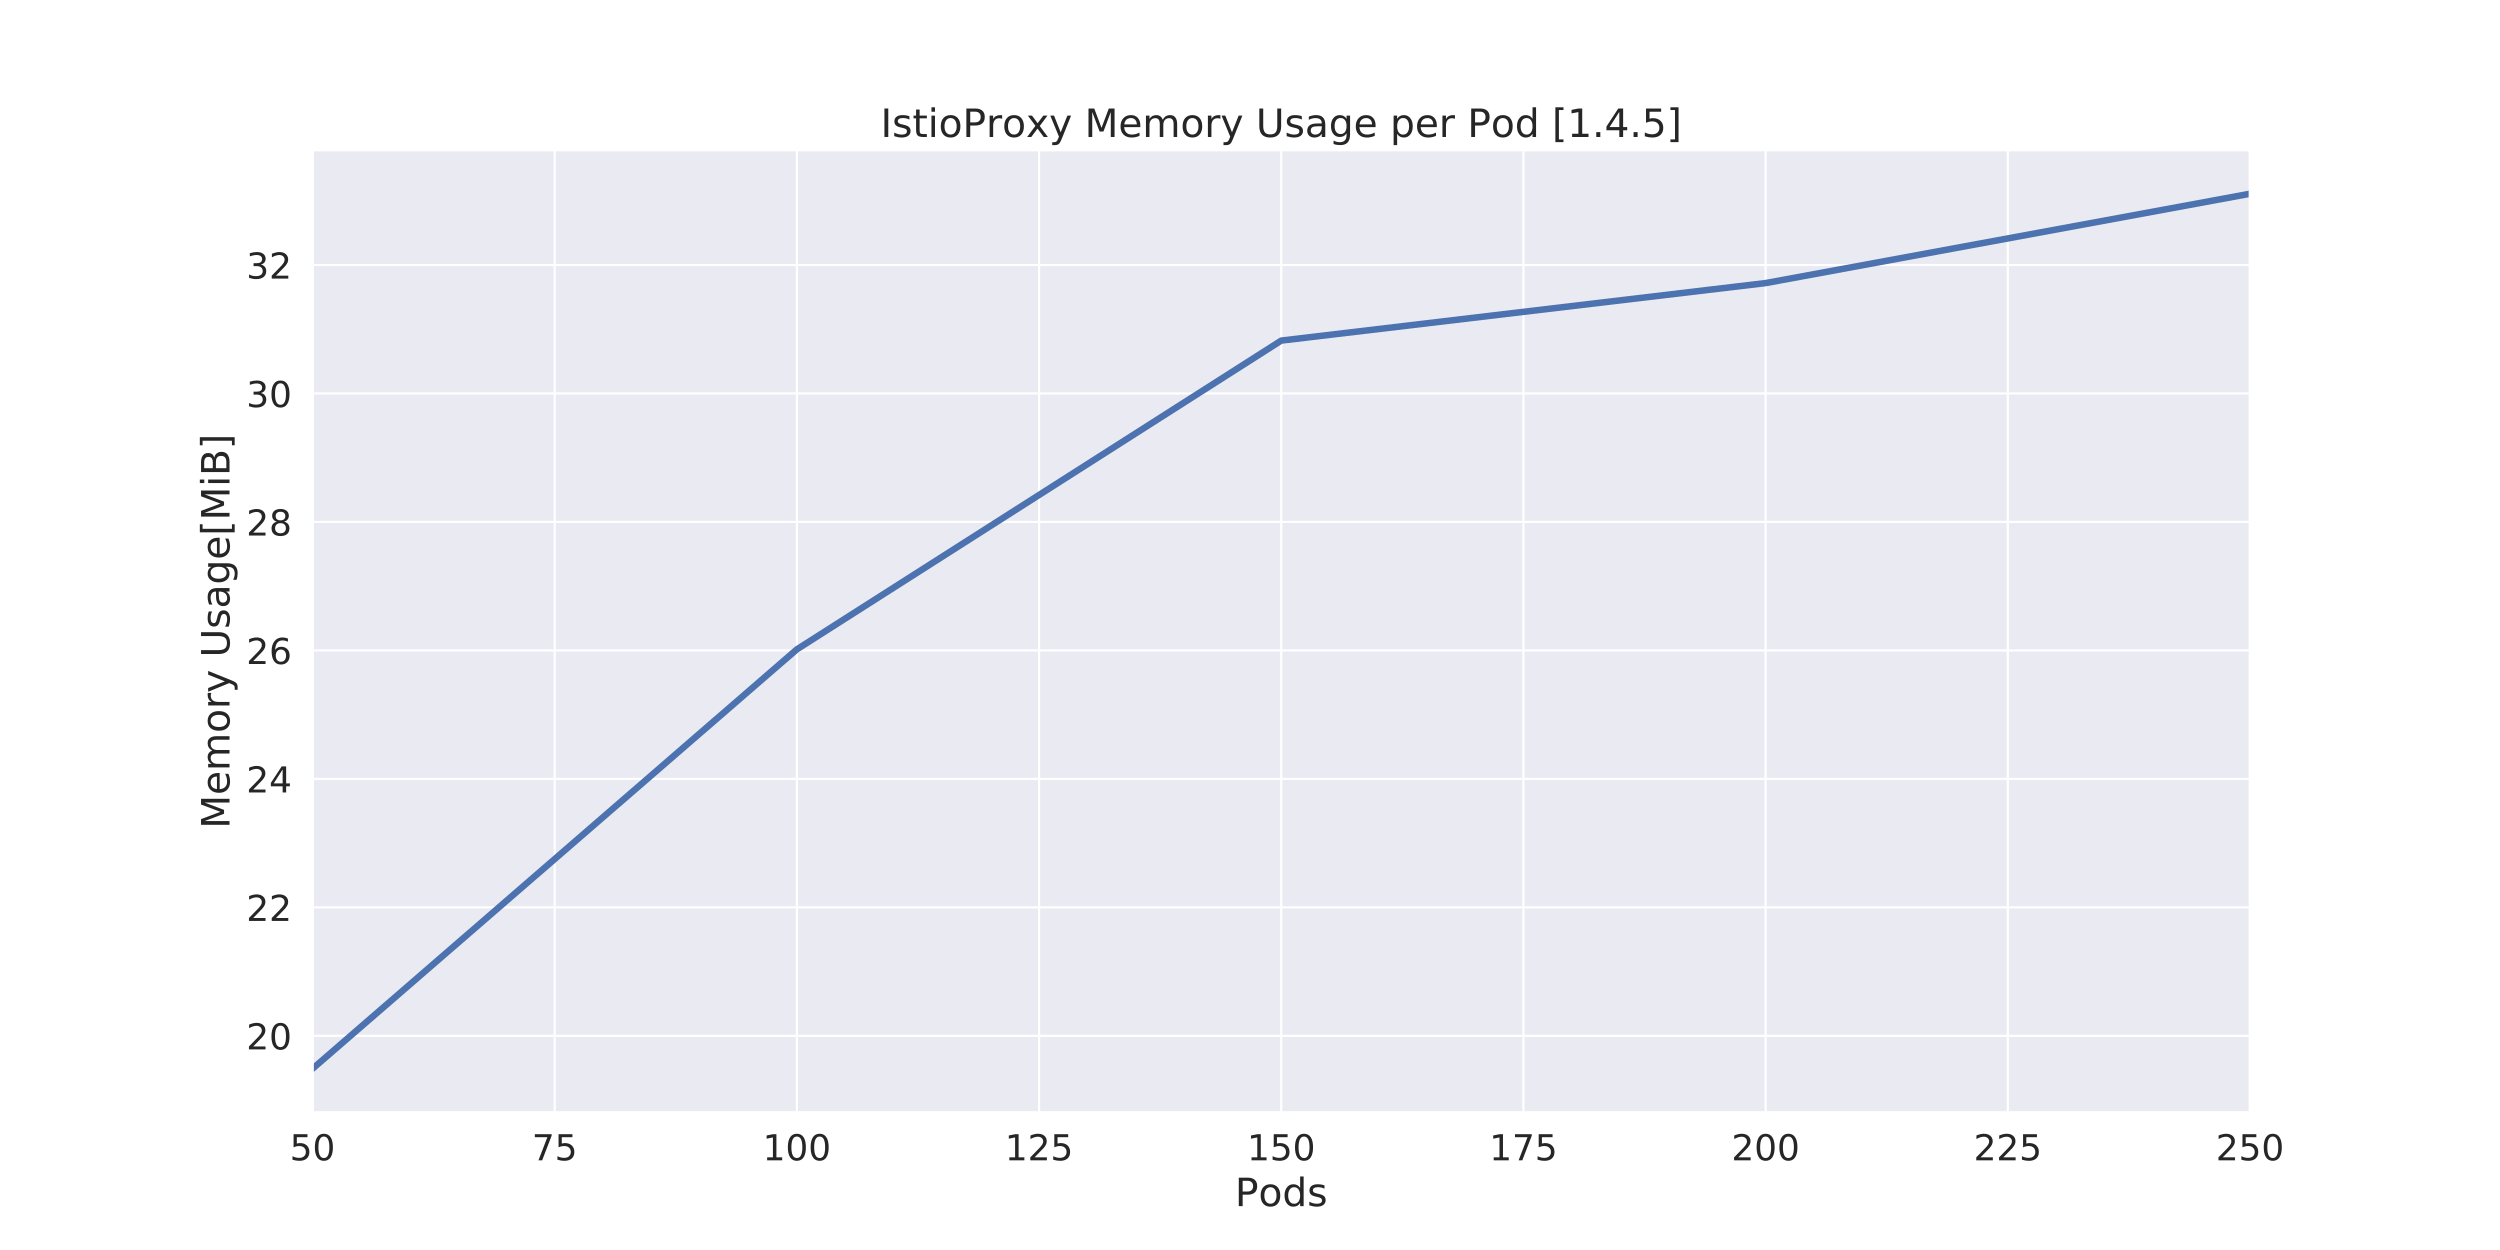
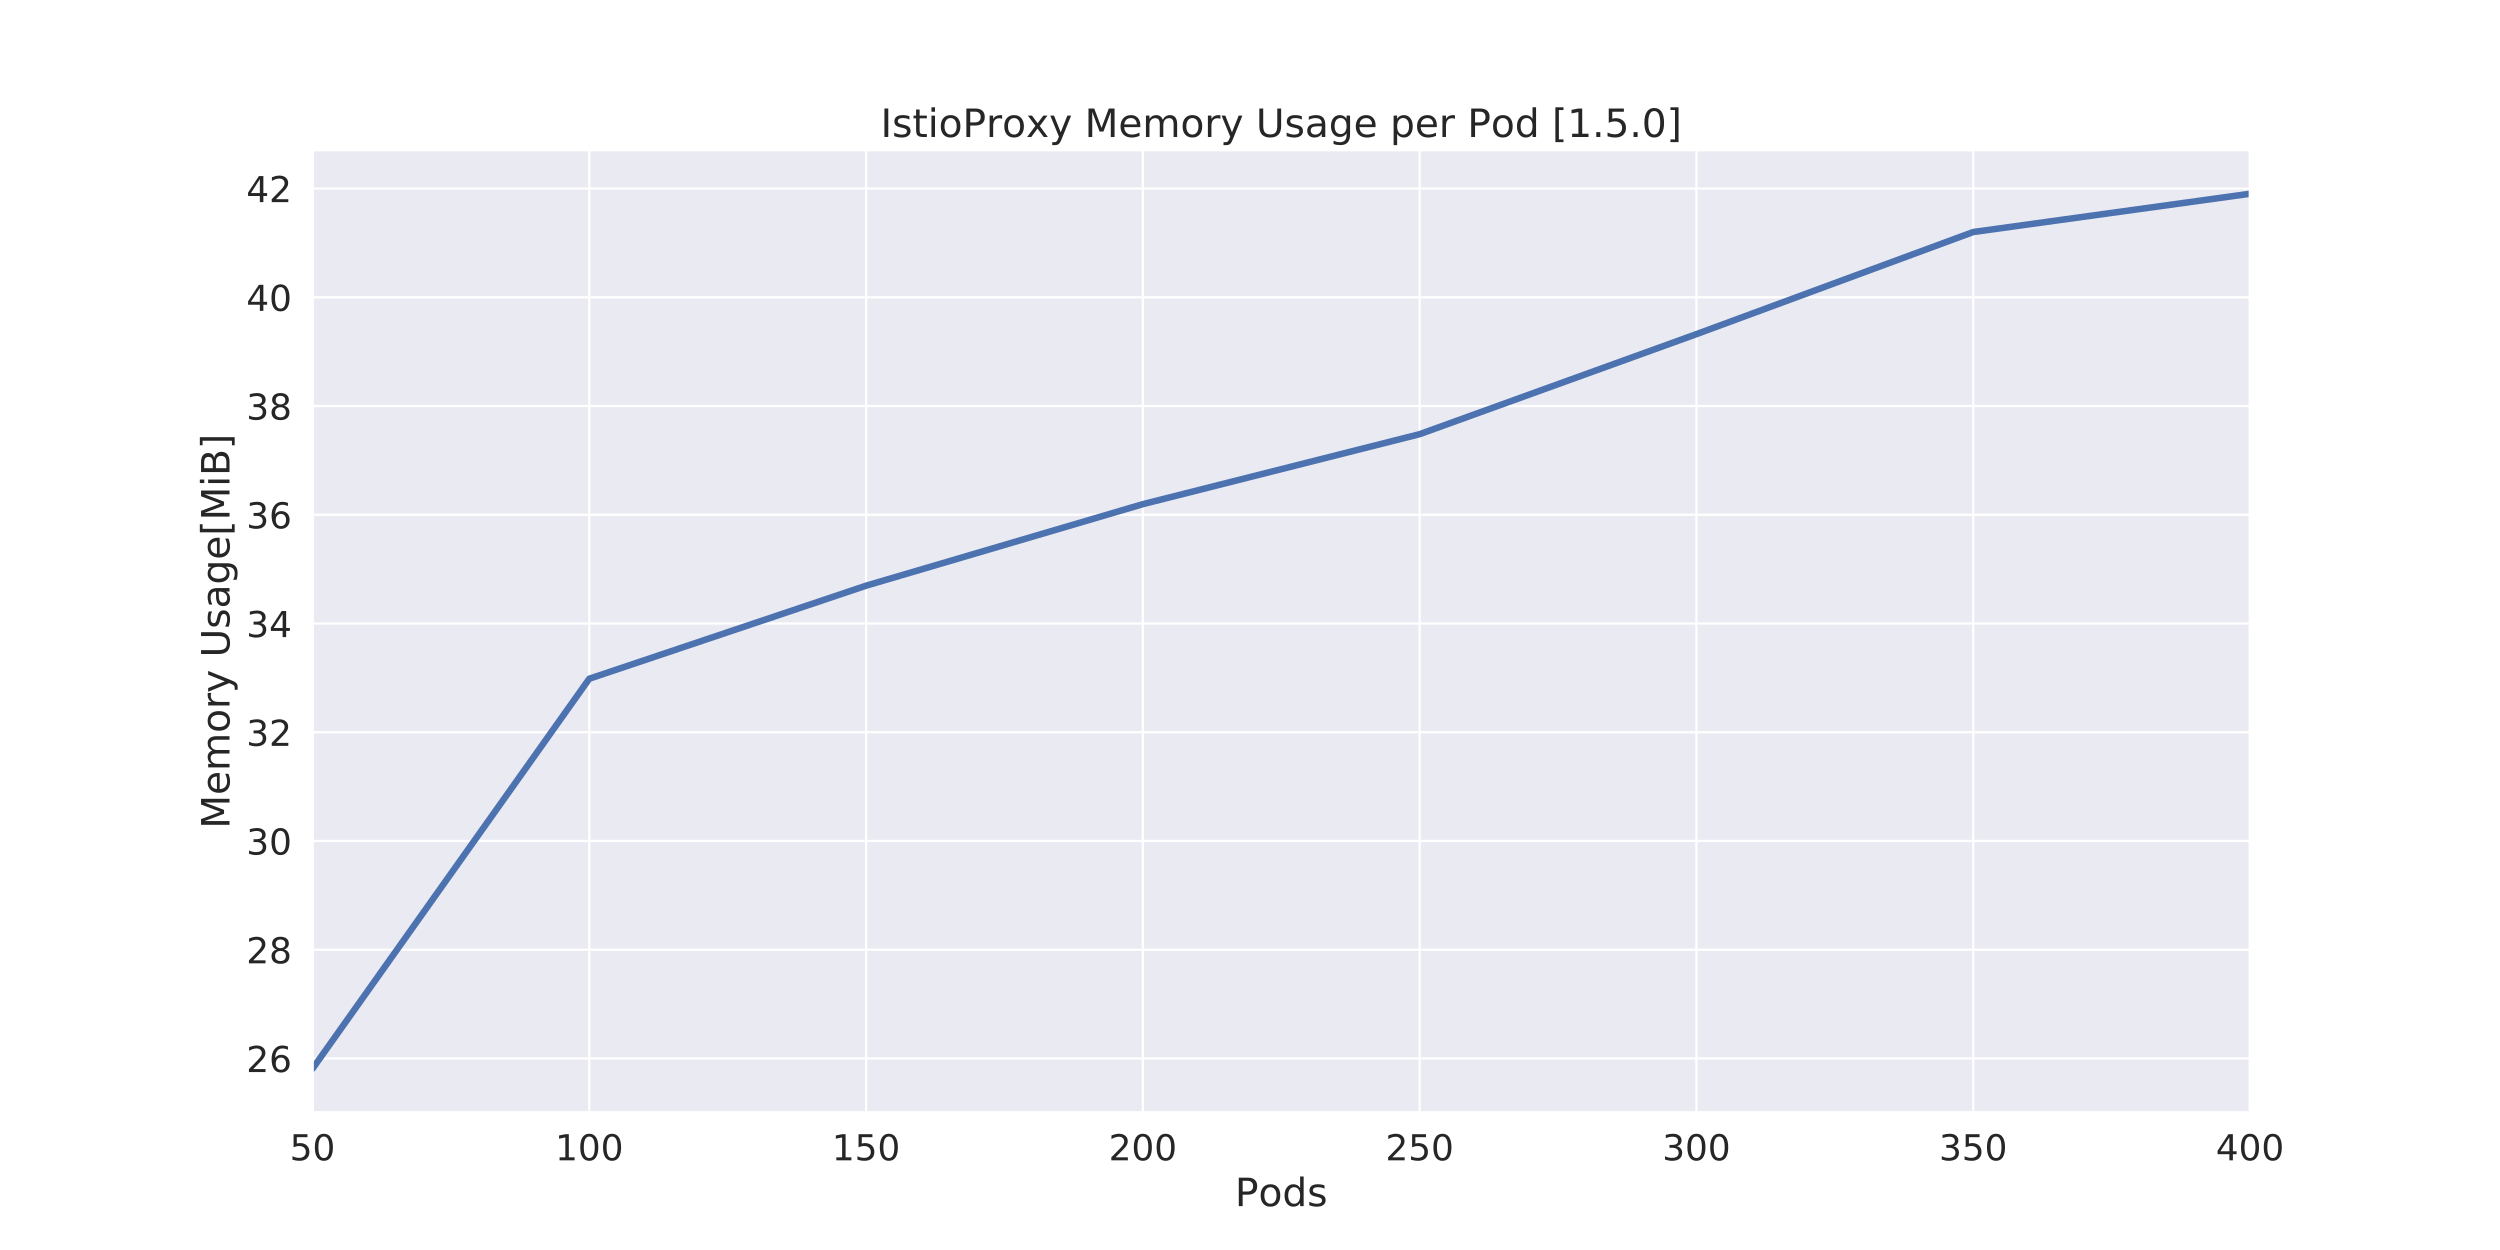
<svg xmlns="http://www.w3.org/2000/svg" xmlns:xlink="http://www.w3.org/1999/xlink" height="576pt" version="1.1" viewBox="0 0 1152 576" width="1152pt">
  <defs>
    <style type="text/css">
*{stroke-linecap:butt;stroke-linejoin:round;}
  </style>
  </defs>
  <g id="figure_1">
    <g id="patch_1">
      <path d="M 0 576  L 1152 576  L 1152 0  L 0 0  z " style="fill:#ffffff;" />
    </g>
    <g id="axes_1">
      <g id="patch_2">
        <path d="M 144 512.64  L 1036.8 512.64  L 1036.8 69.12  L 144 69.12  z " style="fill:#eaeaf2;" />
      </g>
      <g id="matplotlib.axis_1">
        <g id="xtick_1">
          <g id="line2d_1">
-             <path clip-path="url(#p10f25d477a)" d="M 144 512.64  L 144 69.12  " style="fill:none;stroke:#ffffff;stroke-linecap:round;" />
+             <path clip-path="url(#p5285a1e091)" d="M 144 512.64  L 144 69.12  " style="fill:none;stroke:#ffffff;stroke-linecap:round;" />
          </g>
          <g id="text_1">
            <defs>
              <path d="M 10.797 72.906  L 49.516 72.906  L 49.516 64.594  L 19.828 64.594  L 19.828 46.734  Q 21.969 47.469 24.109 47.828  Q 26.266 48.188 28.422 48.188  Q 40.625 48.188 47.75 41.5  Q 54.891 34.812 54.891 23.391  Q 54.891 11.625 47.562 5.094  Q 40.234 -1.422 26.906 -1.422  Q 22.312 -1.422 17.547 -0.641  Q 12.797 0.141 7.719 1.703  L 7.719 11.625  Q 12.109 9.234 16.797 8.062  Q 21.484 6.891 26.703 6.891  Q 35.156 6.891 40.078 11.328  Q 45.016 15.766 45.016 23.391  Q 45.016 31 40.078 35.438  Q 35.156 39.891 26.703 39.891  Q 22.75 39.891 18.812 39.016  Q 14.891 38.141 10.797 36.281  z " id="DejaVuSans-53" />
              <path d="M 31.781 66.406  Q 24.172 66.406 20.328 58.906  Q 16.5 51.422 16.5 36.375  Q 16.5 21.391 20.328 13.891  Q 24.172 6.391 31.781 6.391  Q 39.453 6.391 43.281 13.891  Q 47.125 21.391 47.125 36.375  Q 47.125 51.422 43.281 58.906  Q 39.453 66.406 31.781 66.406  z M 31.781 74.219  Q 44.047 74.219 50.516 64.516  Q 56.984 54.828 56.984 36.375  Q 56.984 17.969 50.516 8.266  Q 44.047 -1.422 31.781 -1.422  Q 19.531 -1.422 13.062 8.266  Q 6.594 17.969 6.594 36.375  Q 6.594 54.828 13.062 64.516  Q 19.531 74.219 31.781 74.219  z " id="DejaVuSans-48" />
            </defs>
            <g style="fill:#262626;" transform="translate(133.5019 534.6774)scale(0.165 -0.165)">
              <use xlink:href="#DejaVuSans-53" />
              <use x="63.623" xlink:href="#DejaVuSans-48" />
            </g>
          </g>
        </g>
        <g id="xtick_2">
          <g id="line2d_2">
-             <path clip-path="url(#p10f25d477a)" d="M 255.6 512.64  L 255.6 69.12  " style="fill:none;stroke:#ffffff;stroke-linecap:round;" />
+             <path clip-path="url(#p5285a1e091)" d="M 271.543 512.64  L 271.543 69.12  " style="fill:none;stroke:#ffffff;stroke-linecap:round;" />
          </g>
          <g id="text_2">
            <defs>
-               <path d="M 8.203 72.906  L 55.078 72.906  L 55.078 68.703  L 28.609 0  L 18.312 0  L 43.219 64.594  L 8.203 64.594  z " id="DejaVuSans-55" />
-             </defs>
-             <g style="fill:#262626;" transform="translate(245.1019 534.6774)scale(0.165 -0.165)">
-               <use xlink:href="#DejaVuSans-55" />
-               <use x="63.623" xlink:href="#DejaVuSans-53" />
+               <path d="M 12.406 8.297  L 28.516 8.297  L 28.516 63.922  L 10.984 60.406  L 10.984 69.391  L 28.422 72.906  L 38.281 72.906  L 38.281 8.297  L 54.391 8.297  L 54.391 0  L 12.406 0  z " id="DejaVuSans-49" />
+             </defs>
+             <g style="fill:#262626;" transform="translate(255.7957 534.6774)scale(0.165 -0.165)">
+               <use xlink:href="#DejaVuSans-49" />
+               <use x="63.623" xlink:href="#DejaVuSans-48" />
+               <use x="127.246" xlink:href="#DejaVuSans-48" />
            </g>
          </g>
        </g>
        <g id="xtick_3">
          <g id="line2d_3">
-             <path clip-path="url(#p10f25d477a)" d="M 367.2 512.64  L 367.2 69.12  " style="fill:none;stroke:#ffffff;stroke-linecap:round;" />
+             <path clip-path="url(#p5285a1e091)" d="M 399.086 512.64  L 399.086 69.12  " style="fill:none;stroke:#ffffff;stroke-linecap:round;" />
          </g>
          <g id="text_3">
-             <defs>
-               <path d="M 12.406 8.297  L 28.516 8.297  L 28.516 63.922  L 10.984 60.406  L 10.984 69.391  L 28.422 72.906  L 38.281 72.906  L 38.281 8.297  L 54.391 8.297  L 54.391 0  L 12.406 0  z " id="DejaVuSans-49" />
-             </defs>
-             <g style="fill:#262626;" transform="translate(351.4528 534.6774)scale(0.165 -0.165)">
+             <g style="fill:#262626;" transform="translate(383.3385 534.6774)scale(0.165 -0.165)">
              <use xlink:href="#DejaVuSans-49" />
-               <use x="63.623" xlink:href="#DejaVuSans-48" />
+               <use x="63.623" xlink:href="#DejaVuSans-53" />
              <use x="127.246" xlink:href="#DejaVuSans-48" />
            </g>
          </g>
        </g>
        <g id="xtick_4">
          <g id="line2d_4">
-             <path clip-path="url(#p10f25d477a)" d="M 478.8 512.64  L 478.8 69.12  " style="fill:none;stroke:#ffffff;stroke-linecap:round;" />
+             <path clip-path="url(#p5285a1e091)" d="M 526.629 512.64  L 526.629 69.12  " style="fill:none;stroke:#ffffff;stroke-linecap:round;" />
          </g>
          <g id="text_4">
            <defs>
              <path d="M 19.188 8.297  L 53.609 8.297  L 53.609 0  L 7.328 0  L 7.328 8.297  Q 12.938 14.109 22.625 23.891  Q 32.328 33.688 34.812 36.531  Q 39.547 41.844 41.422 45.531  Q 43.312 49.219 43.312 52.781  Q 43.312 58.594 39.234 62.25  Q 35.156 65.922 28.609 65.922  Q 23.969 65.922 18.812 64.312  Q 13.672 62.703 7.812 59.422  L 7.812 69.391  Q 13.766 71.781 18.938 73  Q 24.125 74.219 28.422 74.219  Q 39.75 74.219 46.484 68.547  Q 53.219 62.891 53.219 53.422  Q 53.219 48.922 51.531 44.891  Q 49.859 40.875 45.406 35.406  Q 44.188 33.984 37.641 27.219  Q 31.109 20.453 19.188 8.297  z " id="DejaVuSans-50" />
            </defs>
-             <g style="fill:#262626;" transform="translate(463.0528 534.6774)scale(0.165 -0.165)">
-               <use xlink:href="#DejaVuSans-49" />
-               <use x="63.623" xlink:href="#DejaVuSans-50" />
-               <use x="127.246" xlink:href="#DejaVuSans-53" />
+             <g style="fill:#262626;" transform="translate(510.8814 534.6774)scale(0.165 -0.165)">
+               <use xlink:href="#DejaVuSans-50" />
+               <use x="63.623" xlink:href="#DejaVuSans-48" />
+               <use x="127.246" xlink:href="#DejaVuSans-48" />
            </g>
          </g>
        </g>
        <g id="xtick_5">
          <g id="line2d_5">
-             <path clip-path="url(#p10f25d477a)" d="M 590.4 512.64  L 590.4 69.12  " style="fill:none;stroke:#ffffff;stroke-linecap:round;" />
+             <path clip-path="url(#p5285a1e091)" d="M 654.171 512.64  L 654.171 69.12  " style="fill:none;stroke:#ffffff;stroke-linecap:round;" />
          </g>
          <g id="text_5">
-             <g style="fill:#262626;" transform="translate(574.6528 534.6774)scale(0.165 -0.165)">
-               <use xlink:href="#DejaVuSans-49" />
+             <g style="fill:#262626;" transform="translate(638.4242 534.6774)scale(0.165 -0.165)">
+               <use xlink:href="#DejaVuSans-50" />
              <use x="63.623" xlink:href="#DejaVuSans-53" />
              <use x="127.246" xlink:href="#DejaVuSans-48" />
            </g>
          </g>
        </g>
        <g id="xtick_6">
          <g id="line2d_6">
-             <path clip-path="url(#p10f25d477a)" d="M 702 512.64  L 702 69.12  " style="fill:none;stroke:#ffffff;stroke-linecap:round;" />
+             <path clip-path="url(#p5285a1e091)" d="M 781.714 512.64  L 781.714 69.12  " style="fill:none;stroke:#ffffff;stroke-linecap:round;" />
          </g>
          <g id="text_6">
-             <g style="fill:#262626;" transform="translate(686.2528 534.6774)scale(0.165 -0.165)">
-               <use xlink:href="#DejaVuSans-49" />
-               <use x="63.623" xlink:href="#DejaVuSans-55" />
-               <use x="127.246" xlink:href="#DejaVuSans-53" />
+             <defs>
+               <path d="M 40.578 39.312  Q 47.656 37.797 51.625 33  Q 55.609 28.219 55.609 21.188  Q 55.609 10.406 48.188 4.484  Q 40.766 -1.422 27.094 -1.422  Q 22.516 -1.422 17.656 -0.516  Q 12.797 0.391 7.625 2.203  L 7.625 11.719  Q 11.719 9.328 16.594 8.109  Q 21.484 6.891 26.812 6.891  Q 36.078 6.891 40.938 10.547  Q 45.797 14.203 45.797 21.188  Q 45.797 27.641 41.281 31.266  Q 36.766 34.906 28.719 34.906  L 20.219 34.906  L 20.219 43.016  L 29.109 43.016  Q 36.375 43.016 40.234 45.922  Q 44.094 48.828 44.094 54.297  Q 44.094 59.906 40.109 62.906  Q 36.141 65.922 28.719 65.922  Q 24.656 65.922 20.016 65.031  Q 15.375 64.156 9.812 62.312  L 9.812 71.094  Q 15.438 72.656 20.344 73.438  Q 25.25 74.219 29.594 74.219  Q 40.828 74.219 47.359 69.109  Q 53.906 64.016 53.906 55.328  Q 53.906 49.266 50.438 45.094  Q 46.969 40.922 40.578 39.312  z " id="DejaVuSans-51" />
+             </defs>
+             <g style="fill:#262626;" transform="translate(765.9671 534.6774)scale(0.165 -0.165)">
+               <use xlink:href="#DejaVuSans-51" />
+               <use x="63.623" xlink:href="#DejaVuSans-48" />
+               <use x="127.246" xlink:href="#DejaVuSans-48" />
            </g>
          </g>
        </g>
        <g id="xtick_7">
          <g id="line2d_7">
-             <path clip-path="url(#p10f25d477a)" d="M 813.6 512.64  L 813.6 69.12  " style="fill:none;stroke:#ffffff;stroke-linecap:round;" />
+             <path clip-path="url(#p5285a1e091)" d="M 909.257 512.64  L 909.257 69.12  " style="fill:none;stroke:#ffffff;stroke-linecap:round;" />
          </g>
          <g id="text_7">
-             <g style="fill:#262626;" transform="translate(797.8528 534.6774)scale(0.165 -0.165)">
-               <use xlink:href="#DejaVuSans-50" />
-               <use x="63.623" xlink:href="#DejaVuSans-48" />
+             <g style="fill:#262626;" transform="translate(893.51 534.6774)scale(0.165 -0.165)">
+               <use xlink:href="#DejaVuSans-51" />
+               <use x="63.623" xlink:href="#DejaVuSans-53" />
              <use x="127.246" xlink:href="#DejaVuSans-48" />
            </g>
          </g>
        </g>
        <g id="xtick_8">
          <g id="line2d_8">
-             <path clip-path="url(#p10f25d477a)" d="M 925.2 512.64  L 925.2 69.12  " style="fill:none;stroke:#ffffff;stroke-linecap:round;" />
+             <path clip-path="url(#p5285a1e091)" d="M 1036.8 512.64  L 1036.8 69.12  " style="fill:none;stroke:#ffffff;stroke-linecap:round;" />
          </g>
          <g id="text_8">
-             <g style="fill:#262626;" transform="translate(909.4528 534.6774)scale(0.165 -0.165)">
-               <use xlink:href="#DejaVuSans-50" />
-               <use x="63.623" xlink:href="#DejaVuSans-50" />
-               <use x="127.246" xlink:href="#DejaVuSans-53" />
-             </g>
-           </g>
-         </g>
-         <g id="xtick_9">
-           <g id="line2d_9">
-             <path clip-path="url(#p10f25d477a)" d="M 1036.8 512.64  L 1036.8 69.12  " style="fill:none;stroke:#ffffff;stroke-linecap:round;" />
-           </g>
-           <g id="text_9">
+             <defs>
+               <path d="M 37.797 64.312  L 12.891 25.391  L 37.797 25.391  z M 35.203 72.906  L 47.609 72.906  L 47.609 25.391  L 58.016 25.391  L 58.016 17.188  L 47.609 17.188  L 47.609 0  L 37.797 0  L 37.797 17.188  L 4.891 17.188  L 4.891 26.703  z " id="DejaVuSans-52" />
+             </defs>
            <g style="fill:#262626;" transform="translate(1021.053 534.6774)scale(0.165 -0.165)">
-               <use xlink:href="#DejaVuSans-50" />
-               <use x="63.623" xlink:href="#DejaVuSans-53" />
-               <use x="127.246" xlink:href="#DejaVuSans-48" />
-             </g>
-           </g>
-         </g>
-         <g id="text_10">
+               <use xlink:href="#DejaVuSans-52" />
+               <use x="63.623" xlink:href="#DejaVuSans-48" />
+               <use x="127.246" xlink:href="#DejaVuSans-48" />
+             </g>
+           </g>
+         </g>
+         <g id="text_9">
          <defs>
            <path d="M 19.672 64.797  L 19.672 37.406  L 32.078 37.406  Q 38.969 37.406 42.719 40.969  Q 46.484 44.531 46.484 51.125  Q 46.484 57.672 42.719 61.234  Q 38.969 64.797 32.078 64.797  z M 9.812 72.906  L 32.078 72.906  Q 44.344 72.906 50.609 67.359  Q 56.891 61.812 56.891 51.125  Q 56.891 40.328 50.609 34.812  Q 44.344 29.297 32.078 29.297  L 19.672 29.297  L 19.672 0  L 9.812 0  z " id="DejaVuSans-80" />
            <path d="M 30.609 48.391  Q 23.391 48.391 19.188 42.75  Q 14.984 37.109 14.984 27.297  Q 14.984 17.484 19.156 11.844  Q 23.344 6.203 30.609 6.203  Q 37.797 6.203 41.984 11.859  Q 46.188 17.531 46.188 27.297  Q 46.188 37.016 41.984 42.703  Q 37.797 48.391 30.609 48.391  z M 30.609 56  Q 42.328 56 49.016 48.375  Q 55.719 40.766 55.719 27.297  Q 55.719 13.875 49.016 6.219  Q 42.328 -1.422 30.609 -1.422  Q 18.844 -1.422 12.172 6.219  Q 5.516 13.875 5.516 27.297  Q 5.516 40.766 12.172 48.375  Q 18.844 56 30.609 56  z " id="DejaVuSans-111" />
            <path d="M 45.406 46.391  L 45.406 75.984  L 54.391 75.984  L 54.391 0  L 45.406 0  L 45.406 8.203  Q 42.578 3.328 38.25 0.953  Q 33.938 -1.422 27.875 -1.422  Q 17.969 -1.422 11.734 6.484  Q 5.516 14.406 5.516 27.297  Q 5.516 40.188 11.734 48.094  Q 17.969 56 27.875 56  Q 33.938 56 38.25 53.625  Q 42.578 51.266 45.406 46.391  z M 14.797 27.297  Q 14.797 17.391 18.875 11.75  Q 22.953 6.109 30.078 6.109  Q 37.203 6.109 41.297 11.75  Q 45.406 17.391 45.406 27.297  Q 45.406 37.203 41.297 42.844  Q 37.203 48.484 30.078 48.484  Q 22.953 48.484 18.875 42.844  Q 14.797 37.203 14.797 27.297  z " id="DejaVuSans-100" />
            <path d="M 44.281 53.078  L 44.281 44.578  Q 40.484 46.531 36.375 47.5  Q 32.281 48.484 27.875 48.484  Q 21.188 48.484 17.844 46.438  Q 14.5 44.391 14.5 40.281  Q 14.5 37.156 16.891 35.375  Q 19.281 33.594 26.516 31.984  L 29.594 31.297  Q 39.156 29.25 43.188 25.516  Q 47.219 21.781 47.219 15.094  Q 47.219 7.469 41.188 3.016  Q 35.156 -1.422 24.609 -1.422  Q 20.219 -1.422 15.453 -0.562  Q 10.688 0.297 5.422 2  L 5.422 11.281  Q 10.406 8.688 15.234 7.391  Q 20.062 6.109 24.812 6.109  Q 31.156 6.109 34.562 8.281  Q 37.984 10.453 37.984 14.406  Q 37.984 18.062 35.516 20.016  Q 33.062 21.969 24.703 23.781  L 21.578 24.516  Q 13.234 26.266 9.516 29.906  Q 5.812 33.547 5.812 39.891  Q 5.812 47.609 11.281 51.797  Q 16.75 56 26.812 56  Q 31.781 56 36.172 55.266  Q 40.578 54.547 44.281 53.078  z " id="DejaVuSans-115" />
          </defs>
          <g style="fill:#262626;" transform="translate(569.0686 555.7861)scale(0.18 -0.18)">
            <use xlink:href="#DejaVuSans-80" />
            <use x="60.256" xlink:href="#DejaVuSans-111" />
            <use x="121.438" xlink:href="#DejaVuSans-100" />
            <use x="184.914" xlink:href="#DejaVuSans-115" />
          </g>
        </g>
      </g>
      <g id="matplotlib.axis_2">
        <g id="ytick_1">
-           <g id="line2d_10">
-             <path clip-path="url(#p10f25d477a)" d="M 144 477.305  L 1036.8 477.305  " style="fill:none;stroke:#ffffff;stroke-linecap:round;" />
-           </g>
-           <g id="text_11">
-             <g style="fill:#262626;" transform="translate(113.5037 483.5734)scale(0.165 -0.165)">
-               <use xlink:href="#DejaVuSans-50" />
-               <use x="63.623" xlink:href="#DejaVuSans-48" />
-             </g>
-           </g>
-         </g>
-         <g id="ytick_2">
-           <g id="line2d_11">
-             <path clip-path="url(#p10f25d477a)" d="M 144 418.107  L 1036.8 418.107  " style="fill:none;stroke:#ffffff;stroke-linecap:round;" />
-           </g>
-           <g id="text_12">
-             <g style="fill:#262626;" transform="translate(113.5037 424.3754)scale(0.165 -0.165)">
-               <use xlink:href="#DejaVuSans-50" />
-               <use x="63.623" xlink:href="#DejaVuSans-50" />
-             </g>
-           </g>
-         </g>
-         <g id="ytick_3">
-           <g id="line2d_12">
-             <path clip-path="url(#p10f25d477a)" d="M 144 358.909  L 1036.8 358.909  " style="fill:none;stroke:#ffffff;stroke-linecap:round;" />
-           </g>
-           <g id="text_13">
-             <defs>
-               <path d="M 37.797 64.312  L 12.891 25.391  L 37.797 25.391  z M 35.203 72.906  L 47.609 72.906  L 47.609 25.391  L 58.016 25.391  L 58.016 17.188  L 47.609 17.188  L 47.609 0  L 37.797 0  L 37.797 17.188  L 4.891 17.188  L 4.891 26.703  z " id="DejaVuSans-52" />
-             </defs>
-             <g style="fill:#262626;" transform="translate(113.5037 365.1773)scale(0.165 -0.165)">
-               <use xlink:href="#DejaVuSans-50" />
-               <use x="63.623" xlink:href="#DejaVuSans-52" />
-             </g>
-           </g>
-         </g>
-         <g id="ytick_4">
-           <g id="line2d_13">
-             <path clip-path="url(#p10f25d477a)" d="M 144 299.711  L 1036.8 299.711  " style="fill:none;stroke:#ffffff;stroke-linecap:round;" />
-           </g>
-           <g id="text_14">
+           <g id="line2d_9">
+             <path clip-path="url(#p5285a1e091)" d="M 144 487.734  L 1036.8 487.734  " style="fill:none;stroke:#ffffff;stroke-linecap:round;" />
+           </g>
+           <g id="text_10">
            <defs>
              <path d="M 33.016 40.375  Q 26.375 40.375 22.484 35.828  Q 18.609 31.297 18.609 23.391  Q 18.609 15.531 22.484 10.953  Q 26.375 6.391 33.016 6.391  Q 39.656 6.391 43.531 10.953  Q 47.406 15.531 47.406 23.391  Q 47.406 31.297 43.531 35.828  Q 39.656 40.375 33.016 40.375  z M 52.594 71.297  L 52.594 62.312  Q 48.875 64.062 45.094 64.984  Q 41.312 65.922 37.594 65.922  Q 27.828 65.922 22.672 59.328  Q 17.531 52.734 16.797 39.406  Q 19.672 43.656 24.016 45.922  Q 28.375 48.188 33.594 48.188  Q 44.578 48.188 50.953 41.516  Q 57.328 34.859 57.328 23.391  Q 57.328 12.156 50.688 5.359  Q 44.047 -1.422 33.016 -1.422  Q 20.359 -1.422 13.672 8.266  Q 6.984 17.969 6.984 36.375  Q 6.984 53.656 15.188 63.938  Q 23.391 74.219 37.203 74.219  Q 40.922 74.219 44.703 73.484  Q 48.484 72.75 52.594 71.297  z " id="DejaVuSans-54" />
            </defs>
-             <g style="fill:#262626;" transform="translate(113.5037 305.9793)scale(0.165 -0.165)">
+             <g style="fill:#262626;" transform="translate(113.5037 494.0023)scale(0.165 -0.165)">
              <use xlink:href="#DejaVuSans-50" />
              <use x="63.623" xlink:href="#DejaVuSans-54" />
            </g>
          </g>
        </g>
-         <g id="ytick_5">
-           <g id="line2d_14">
-             <path clip-path="url(#p10f25d477a)" d="M 144 240.513  L 1036.8 240.513  " style="fill:none;stroke:#ffffff;stroke-linecap:round;" />
-           </g>
-           <g id="text_15">
+         <g id="ytick_2">
+           <g id="line2d_10">
+             <path clip-path="url(#p5285a1e091)" d="M 144 437.627  L 1036.8 437.627  " style="fill:none;stroke:#ffffff;stroke-linecap:round;" />
+           </g>
+           <g id="text_11">
            <defs>
              <path d="M 31.781 34.625  Q 24.75 34.625 20.719 30.859  Q 16.703 27.094 16.703 20.516  Q 16.703 13.922 20.719 10.156  Q 24.75 6.391 31.781 6.391  Q 38.812 6.391 42.859 10.172  Q 46.922 13.969 46.922 20.516  Q 46.922 27.094 42.891 30.859  Q 38.875 34.625 31.781 34.625  z M 21.922 38.812  Q 15.578 40.375 12.031 44.719  Q 8.5 49.078 8.5 55.328  Q 8.5 64.062 14.719 69.141  Q 20.953 74.219 31.781 74.219  Q 42.672 74.219 48.875 69.141  Q 55.078 64.062 55.078 55.328  Q 55.078 49.078 51.531 44.719  Q 48 40.375 41.703 38.812  Q 48.828 37.156 52.797 32.312  Q 56.781 27.484 56.781 20.516  Q 56.781 9.906 50.312 4.234  Q 43.844 -1.422 31.781 -1.422  Q 19.734 -1.422 13.25 4.234  Q 6.781 9.906 6.781 20.516  Q 6.781 27.484 10.781 32.312  Q 14.797 37.156 21.922 38.812  z M 18.312 54.391  Q 18.312 48.734 21.844 45.562  Q 25.391 42.391 31.781 42.391  Q 38.141 42.391 41.719 45.562  Q 45.312 48.734 45.312 54.391  Q 45.312 60.062 41.719 63.234  Q 38.141 66.406 31.781 66.406  Q 25.391 66.406 21.844 63.234  Q 18.312 60.062 18.312 54.391  z " id="DejaVuSans-56" />
            </defs>
-             <g style="fill:#262626;" transform="translate(113.5037 246.7812)scale(0.165 -0.165)">
+             <g style="fill:#262626;" transform="translate(113.5037 443.8959)scale(0.165 -0.165)">
              <use xlink:href="#DejaVuSans-50" />
              <use x="63.623" xlink:href="#DejaVuSans-56" />
            </g>
          </g>
        </g>
+         <g id="ytick_3">
+           <g id="line2d_11">
+             <path clip-path="url(#p5285a1e091)" d="M 144 387.521  L 1036.8 387.521  " style="fill:none;stroke:#ffffff;stroke-linecap:round;" />
+           </g>
+           <g id="text_12">
+             <g style="fill:#262626;" transform="translate(113.5037 393.7895)scale(0.165 -0.165)">
+               <use xlink:href="#DejaVuSans-51" />
+               <use x="63.623" xlink:href="#DejaVuSans-48" />
+             </g>
+           </g>
+         </g>
+         <g id="ytick_4">
+           <g id="line2d_12">
+             <path clip-path="url(#p5285a1e091)" d="M 144 337.414  L 1036.8 337.414  " style="fill:none;stroke:#ffffff;stroke-linecap:round;" />
+           </g>
+           <g id="text_13">
+             <g style="fill:#262626;" transform="translate(113.5037 343.6831)scale(0.165 -0.165)">
+               <use xlink:href="#DejaVuSans-51" />
+               <use x="63.623" xlink:href="#DejaVuSans-50" />
+             </g>
+           </g>
+         </g>
+         <g id="ytick_5">
+           <g id="line2d_13">
+             <path clip-path="url(#p5285a1e091)" d="M 144 287.308  L 1036.8 287.308  " style="fill:none;stroke:#ffffff;stroke-linecap:round;" />
+           </g>
+           <g id="text_14">
+             <g style="fill:#262626;" transform="translate(113.5037 293.5767)scale(0.165 -0.165)">
+               <use xlink:href="#DejaVuSans-51" />
+               <use x="63.623" xlink:href="#DejaVuSans-52" />
+             </g>
+           </g>
+         </g>
        <g id="ytick_6">
+           <g id="line2d_14">
+             <path clip-path="url(#p5285a1e091)" d="M 144 237.202  L 1036.8 237.202  " style="fill:none;stroke:#ffffff;stroke-linecap:round;" />
+           </g>
+           <g id="text_15">
+             <g style="fill:#262626;" transform="translate(113.5037 243.4703)scale(0.165 -0.165)">
+               <use xlink:href="#DejaVuSans-51" />
+               <use x="63.623" xlink:href="#DejaVuSans-54" />
+             </g>
+           </g>
+         </g>
+         <g id="ytick_7">
          <g id="line2d_15">
-             <path clip-path="url(#p10f25d477a)" d="M 144 181.314  L 1036.8 181.314  " style="fill:none;stroke:#ffffff;stroke-linecap:round;" />
+             <path clip-path="url(#p5285a1e091)" d="M 144 187.095  L 1036.8 187.095  " style="fill:none;stroke:#ffffff;stroke-linecap:round;" />
          </g>
          <g id="text_16">
-             <defs>
-               <path d="M 40.578 39.312  Q 47.656 37.797 51.625 33  Q 55.609 28.219 55.609 21.188  Q 55.609 10.406 48.188 4.484  Q 40.766 -1.422 27.094 -1.422  Q 22.516 -1.422 17.656 -0.516  Q 12.797 0.391 7.625 2.203  L 7.625 11.719  Q 11.719 9.328 16.594 8.109  Q 21.484 6.891 26.812 6.891  Q 36.078 6.891 40.938 10.547  Q 45.797 14.203 45.797 21.188  Q 45.797 27.641 41.281 31.266  Q 36.766 34.906 28.719 34.906  L 20.219 34.906  L 20.219 43.016  L 29.109 43.016  Q 36.375 43.016 40.234 45.922  Q 44.094 48.828 44.094 54.297  Q 44.094 59.906 40.109 62.906  Q 36.141 65.922 28.719 65.922  Q 24.656 65.922 20.016 65.031  Q 15.375 64.156 9.812 62.312  L 9.812 71.094  Q 15.438 72.656 20.344 73.438  Q 25.25 74.219 29.594 74.219  Q 40.828 74.219 47.359 69.109  Q 53.906 64.016 53.906 55.328  Q 53.906 49.266 50.438 45.094  Q 46.969 40.922 40.578 39.312  z " id="DejaVuSans-51" />
-             </defs>
-             <g style="fill:#262626;" transform="translate(113.5037 187.5832)scale(0.165 -0.165)">
-               <use xlink:href="#DejaVuSans-51" />
-               <use x="63.623" xlink:href="#DejaVuSans-48" />
-             </g>
-           </g>
-         </g>
-         <g id="ytick_7">
+             <g style="fill:#262626;" transform="translate(113.5037 193.3639)scale(0.165 -0.165)">
+               <use xlink:href="#DejaVuSans-51" />
+               <use x="63.623" xlink:href="#DejaVuSans-56" />
+             </g>
+           </g>
+         </g>
+         <g id="ytick_8">
          <g id="line2d_16">
-             <path clip-path="url(#p10f25d477a)" d="M 144 122.116  L 1036.8 122.116  " style="fill:none;stroke:#ffffff;stroke-linecap:round;" />
+             <path clip-path="url(#p5285a1e091)" d="M 144 136.989  L 1036.8 136.989  " style="fill:none;stroke:#ffffff;stroke-linecap:round;" />
          </g>
          <g id="text_17">
-             <g style="fill:#262626;" transform="translate(113.5037 128.3851)scale(0.165 -0.165)">
-               <use xlink:href="#DejaVuSans-51" />
+             <g style="fill:#262626;" transform="translate(113.5037 143.2574)scale(0.165 -0.165)">
+               <use xlink:href="#DejaVuSans-52" />
+               <use x="63.623" xlink:href="#DejaVuSans-48" />
+             </g>
+           </g>
+         </g>
+         <g id="ytick_9">
+           <g id="line2d_17">
+             <path clip-path="url(#p5285a1e091)" d="M 144 86.882  L 1036.8 86.882  " style="fill:none;stroke:#ffffff;stroke-linecap:round;" />
+           </g>
+           <g id="text_18">
+             <g style="fill:#262626;" transform="translate(113.5037 93.15104)scale(0.165 -0.165)">
+               <use xlink:href="#DejaVuSans-52" />
              <use x="63.623" xlink:href="#DejaVuSans-50" />
            </g>
          </g>
        </g>
-         <g id="text_18">
+         <g id="text_19">
          <defs>
            <path d="M 9.812 72.906  L 24.516 72.906  L 43.109 23.297  L 61.812 72.906  L 76.516 72.906  L 76.516 0  L 66.891 0  L 66.891 64.016  L 48.094 14.016  L 38.188 14.016  L 19.391 64.016  L 19.391 0  L 9.812 0  z " id="DejaVuSans-77" />
            <path d="M 56.203 29.594  L 56.203 25.203  L 14.891 25.203  Q 15.484 15.922 20.484 11.062  Q 25.484 6.203 34.422 6.203  Q 39.594 6.203 44.453 7.469  Q 49.312 8.734 54.109 11.281  L 54.109 2.781  Q 49.266 0.734 44.188 -0.344  Q 39.109 -1.422 33.891 -1.422  Q 20.797 -1.422 13.156 6.188  Q 5.516 13.812 5.516 26.812  Q 5.516 40.234 12.766 48.109  Q 20.016 56 32.328 56  Q 43.359 56 49.781 48.891  Q 56.203 41.797 56.203 29.594  z M 47.219 32.234  Q 47.125 39.594 43.094 43.984  Q 39.062 48.391 32.422 48.391  Q 24.906 48.391 20.391 44.141  Q 15.875 39.891 15.188 32.172  z " id="DejaVuSans-101" />
            <path d="M 52 44.188  Q 55.375 50.25 60.062 53.125  Q 64.75 56 71.094 56  Q 79.641 56 84.281 50.016  Q 88.922 44.047 88.922 33.016  L 88.922 0  L 79.891 0  L 79.891 32.719  Q 79.891 40.578 77.094 44.375  Q 74.312 48.188 68.609 48.188  Q 61.625 48.188 57.562 43.547  Q 53.516 38.922 53.516 30.906  L 53.516 0  L 44.484 0  L 44.484 32.719  Q 44.484 40.625 41.703 44.406  Q 38.922 48.188 33.109 48.188  Q 26.219 48.188 22.156 43.531  Q 18.109 38.875 18.109 30.906  L 18.109 0  L 9.078 0  L 9.078 54.688  L 18.109 54.688  L 18.109 46.188  Q 21.188 51.219 25.484 53.609  Q 29.781 56 35.688 56  Q 41.656 56 45.828 52.969  Q 50 49.953 52 44.188  z " id="DejaVuSans-109" />
            <path d="M 41.109 46.297  Q 39.594 47.172 37.812 47.578  Q 36.031 48 33.891 48  Q 26.266 48 22.188 43.047  Q 18.109 38.094 18.109 28.812  L 18.109 0  L 9.078 0  L 9.078 54.688  L 18.109 54.688  L 18.109 46.188  Q 20.953 51.172 25.484 53.578  Q 30.031 56 36.531 56  Q 37.453 56 38.578 55.875  Q 39.703 55.766 41.062 55.516  z " id="DejaVuSans-114" />
            <path d="M 32.172 -5.078  Q 28.375 -14.844 24.75 -17.812  Q 21.141 -20.797 15.094 -20.797  L 7.906 -20.797  L 7.906 -13.281  L 13.188 -13.281  Q 16.891 -13.281 18.938 -11.516  Q 21 -9.766 23.484 -3.219  L 25.094 0.875  L 2.984 54.688  L 12.5 54.688  L 29.594 11.922  L 46.688 54.688  L 56.203 54.688  z " id="DejaVuSans-121" />
            <path id="DejaVuSans-32" />
            <path d="M 8.688 72.906  L 18.609 72.906  L 18.609 28.609  Q 18.609 16.891 22.844 11.734  Q 27.094 6.594 36.625 6.594  Q 46.094 6.594 50.344 11.734  Q 54.594 16.891 54.594 28.609  L 54.594 72.906  L 64.5 72.906  L 64.5 27.391  Q 64.5 13.141 57.438 5.859  Q 50.391 -1.422 36.625 -1.422  Q 22.797 -1.422 15.734 5.859  Q 8.688 13.141 8.688 27.391  z " id="DejaVuSans-85" />
            <path d="M 34.281 27.484  Q 23.391 27.484 19.188 25  Q 14.984 22.516 14.984 16.5  Q 14.984 11.719 18.141 8.906  Q 21.297 6.109 26.703 6.109  Q 34.188 6.109 38.703 11.406  Q 43.219 16.703 43.219 25.484  L 43.219 27.484  z M 52.203 31.203  L 52.203 0  L 43.219 0  L 43.219 8.297  Q 40.141 3.328 35.547 0.953  Q 30.953 -1.422 24.312 -1.422  Q 15.922 -1.422 10.953 3.297  Q 6 8.016 6 15.922  Q 6 25.141 12.172 29.828  Q 18.359 34.516 30.609 34.516  L 43.219 34.516  L 43.219 35.406  Q 43.219 41.609 39.141 45  Q 35.062 48.391 27.688 48.391  Q 23 48.391 18.547 47.266  Q 14.109 46.141 10.016 43.891  L 10.016 52.203  Q 14.938 54.109 19.578 55.047  Q 24.219 56 28.609 56  Q 40.484 56 46.344 49.844  Q 52.203 43.703 52.203 31.203  z " id="DejaVuSans-97" />
            <path d="M 45.406 27.984  Q 45.406 37.75 41.375 43.109  Q 37.359 48.484 30.078 48.484  Q 22.859 48.484 18.828 43.109  Q 14.797 37.75 14.797 27.984  Q 14.797 18.266 18.828 12.891  Q 22.859 7.516 30.078 7.516  Q 37.359 7.516 41.375 12.891  Q 45.406 18.266 45.406 27.984  z M 54.391 6.781  Q 54.391 -7.172 48.188 -13.984  Q 42 -20.797 29.203 -20.797  Q 24.469 -20.797 20.266 -20.094  Q 16.062 -19.391 12.109 -17.922  L 12.109 -9.188  Q 16.062 -11.328 19.922 -12.344  Q 23.781 -13.375 27.781 -13.375  Q 36.625 -13.375 41.016 -8.766  Q 45.406 -4.156 45.406 5.172  L 45.406 9.625  Q 42.625 4.781 38.281 2.391  Q 33.938 0 27.875 0  Q 17.828 0 11.672 7.656  Q 5.516 15.328 5.516 27.984  Q 5.516 40.672 11.672 48.328  Q 17.828 56 27.875 56  Q 33.938 56 38.281 53.609  Q 42.625 51.219 45.406 46.391  L 45.406 54.688  L 54.391 54.688  z " id="DejaVuSans-103" />
            <path d="M 8.594 75.984  L 29.297 75.984  L 29.297 69  L 17.578 69  L 17.578 -6.203  L 29.297 -6.203  L 29.297 -13.188  L 8.594 -13.188  z " id="DejaVuSans-91" />
            <path d="M 9.422 54.688  L 18.406 54.688  L 18.406 0  L 9.422 0  z M 9.422 75.984  L 18.406 75.984  L 18.406 64.594  L 9.422 64.594  z " id="DejaVuSans-105" />
            <path d="M 19.672 34.812  L 19.672 8.109  L 35.5 8.109  Q 43.453 8.109 47.281 11.406  Q 51.125 14.703 51.125 21.484  Q 51.125 28.328 47.281 31.562  Q 43.453 34.812 35.5 34.812  z M 19.672 64.797  L 19.672 42.828  L 34.281 42.828  Q 41.5 42.828 45.031 45.531  Q 48.578 48.25 48.578 53.812  Q 48.578 59.328 45.031 62.062  Q 41.5 64.797 34.281 64.797  z M 9.812 72.906  L 35.016 72.906  Q 46.297 72.906 52.391 68.219  Q 58.5 63.531 58.5 54.891  Q 58.5 48.188 55.375 44.234  Q 52.25 40.281 46.188 39.312  Q 53.469 37.75 57.5 32.781  Q 61.531 27.828 61.531 20.406  Q 61.531 10.641 54.891 5.312  Q 48.25 0 35.984 0  L 9.812 0  z " id="DejaVuSans-66" />
            <path d="M 30.422 75.984  L 30.422 -13.188  L 9.719 -13.188  L 9.719 -6.203  L 21.391 -6.203  L 21.391 69  L 9.719 69  L 9.719 75.984  z " id="DejaVuSans-93" />
          </defs>
          <g style="fill:#262626;" transform="translate(105.7603 381.8489)rotate(-90)scale(0.18 -0.18)">
            <use xlink:href="#DejaVuSans-77" />
            <use x="86.279" xlink:href="#DejaVuSans-101" />
            <use x="147.803" xlink:href="#DejaVuSans-109" />
            <use x="245.215" xlink:href="#DejaVuSans-111" />
            <use x="306.396" xlink:href="#DejaVuSans-114" />
            <use x="347.51" xlink:href="#DejaVuSans-121" />
            <use x="406.689" xlink:href="#DejaVuSans-32" />
            <use x="438.477" xlink:href="#DejaVuSans-85" />
            <use x="511.67" xlink:href="#DejaVuSans-115" />
            <use x="563.77" xlink:href="#DejaVuSans-97" />
            <use x="625.049" xlink:href="#DejaVuSans-103" />
            <use x="688.525" xlink:href="#DejaVuSans-101" />
            <use x="750.049" xlink:href="#DejaVuSans-91" />
            <use x="789.062" xlink:href="#DejaVuSans-77" />
            <use x="875.342" xlink:href="#DejaVuSans-105" />
            <use x="903.125" xlink:href="#DejaVuSans-66" />
            <use x="971.729" xlink:href="#DejaVuSans-93" />
          </g>
        </g>
      </g>
-       <g id="line2d_17">
-         <path clip-path="url(#p10f25d477a)" d="M 144 492.48  L 367.2 299.219  L 590.4 156.938  L 813.6 130.441  L 1036.8 89.28  " style="fill:none;stroke:#4c72b0;stroke-linecap:round;stroke-width:3;" />
+       <g id="line2d_18">
+         <path clip-path="url(#p5285a1e091)" d="M 144 492.48  L 271.543 312.753  L 399.086 269.884  L 526.629 232.308  L 654.171 200.062  L 781.714 153.968  L 909.257 106.912  L 1036.8 89.28  " style="fill:none;stroke:#4c72b0;stroke-linecap:round;stroke-width:3;" />
      </g>
      <g id="patch_3">
        <path d="M 144 512.64  L 144 69.12  " style="fill:none;stroke:#ffffff;stroke-linecap:square;stroke-linejoin:miter;stroke-width:1.25;" />
      </g>
      <g id="patch_4">
        <path d="M 1036.8 512.64  L 1036.8 69.12  " style="fill:none;stroke:#ffffff;stroke-linecap:square;stroke-linejoin:miter;stroke-width:1.25;" />
      </g>
      <g id="patch_5">
        <path d="M 144 512.64  L 1036.8 512.64  " style="fill:none;stroke:#ffffff;stroke-linecap:square;stroke-linejoin:miter;stroke-width:1.25;" />
      </g>
      <g id="patch_6">
        <path d="M 144 69.12  L 1036.8 69.12  " style="fill:none;stroke:#ffffff;stroke-linecap:square;stroke-linejoin:miter;stroke-width:1.25;" />
      </g>
-       <g id="text_19">
+       <g id="text_20">
        <defs>
          <path d="M 9.812 72.906  L 19.672 72.906  L 19.672 0  L 9.812 0  z " id="DejaVuSans-73" />
          <path d="M 18.312 70.219  L 18.312 54.688  L 36.812 54.688  L 36.812 47.703  L 18.312 47.703  L 18.312 18.016  Q 18.312 11.328 20.141 9.422  Q 21.969 7.516 27.594 7.516  L 36.812 7.516  L 36.812 0  L 27.594 0  Q 17.188 0 13.234 3.875  Q 9.281 7.766 9.281 18.016  L 9.281 47.703  L 2.688 47.703  L 2.688 54.688  L 9.281 54.688  L 9.281 70.219  z " id="DejaVuSans-116" />
          <path d="M 54.891 54.688  L 35.109 28.078  L 55.906 0  L 45.312 0  L 29.391 21.484  L 13.484 0  L 2.875 0  L 24.125 28.609  L 4.688 54.688  L 15.281 54.688  L 29.781 35.203  L 44.281 54.688  z " id="DejaVuSans-120" />
          <path d="M 18.109 8.203  L 18.109 -20.797  L 9.078 -20.797  L 9.078 54.688  L 18.109 54.688  L 18.109 46.391  Q 20.953 51.266 25.266 53.625  Q 29.594 56 35.594 56  Q 45.562 56 51.781 48.094  Q 58.016 40.188 58.016 27.297  Q 58.016 14.406 51.781 6.484  Q 45.562 -1.422 35.594 -1.422  Q 29.594 -1.422 25.266 0.953  Q 20.953 3.328 18.109 8.203  z M 48.688 27.297  Q 48.688 37.203 44.609 42.844  Q 40.531 48.484 33.406 48.484  Q 26.266 48.484 22.188 42.844  Q 18.109 37.203 18.109 27.297  Q 18.109 17.391 22.188 11.75  Q 26.266 6.109 33.406 6.109  Q 40.531 6.109 44.609 11.75  Q 48.688 17.391 48.688 27.297  z " id="DejaVuSans-112" />
          <path d="M 10.688 12.406  L 21 12.406  L 21 0  L 10.688 0  z " id="DejaVuSans-46" />
        </defs>
        <g style="fill:#262626;" transform="translate(405.7791 63.12)scale(0.18 -0.18)">
          <use xlink:href="#DejaVuSans-73" />
          <use x="29.492" xlink:href="#DejaVuSans-115" />
          <use x="81.592" xlink:href="#DejaVuSans-116" />
          <use x="120.801" xlink:href="#DejaVuSans-105" />
          <use x="148.584" xlink:href="#DejaVuSans-111" />
          <use x="209.766" xlink:href="#DejaVuSans-80" />
          <use x="270.053" xlink:href="#DejaVuSans-114" />
          <use x="311.135" xlink:href="#DejaVuSans-111" />
          <use x="372.27" xlink:href="#DejaVuSans-120" />
          <use x="431.449" xlink:href="#DejaVuSans-121" />
          <use x="490.629" xlink:href="#DejaVuSans-32" />
          <use x="522.416" xlink:href="#DejaVuSans-77" />
          <use x="608.695" xlink:href="#DejaVuSans-101" />
          <use x="670.219" xlink:href="#DejaVuSans-109" />
          <use x="767.631" xlink:href="#DejaVuSans-111" />
          <use x="828.812" xlink:href="#DejaVuSans-114" />
          <use x="869.926" xlink:href="#DejaVuSans-121" />
          <use x="929.105" xlink:href="#DejaVuSans-32" />
          <use x="960.893" xlink:href="#DejaVuSans-85" />
          <use x="1034.086" xlink:href="#DejaVuSans-115" />
          <use x="1086.186" xlink:href="#DejaVuSans-97" />
          <use x="1147.465" xlink:href="#DejaVuSans-103" />
          <use x="1210.941" xlink:href="#DejaVuSans-101" />
          <use x="1272.465" xlink:href="#DejaVuSans-32" />
          <use x="1304.252" xlink:href="#DejaVuSans-112" />
          <use x="1367.729" xlink:href="#DejaVuSans-101" />
          <use x="1429.252" xlink:href="#DejaVuSans-114" />
          <use x="1470.365" xlink:href="#DejaVuSans-32" />
          <use x="1502.152" xlink:href="#DejaVuSans-80" />
          <use x="1562.408" xlink:href="#DejaVuSans-111" />
          <use x="1623.59" xlink:href="#DejaVuSans-100" />
          <use x="1687.066" xlink:href="#DejaVuSans-32" />
          <use x="1718.854" xlink:href="#DejaVuSans-91" />
          <use x="1757.867" xlink:href="#DejaVuSans-49" />
          <use x="1821.49" xlink:href="#DejaVuSans-46" />
-           <use x="1853.277" xlink:href="#DejaVuSans-52" />
+           <use x="1853.277" xlink:href="#DejaVuSans-53" />
          <use x="1916.9" xlink:href="#DejaVuSans-46" />
-           <use x="1948.688" xlink:href="#DejaVuSans-53" />
+           <use x="1948.688" xlink:href="#DejaVuSans-48" />
          <use x="2012.311" xlink:href="#DejaVuSans-93" />
        </g>
      </g>
    </g>
  </g>
  <defs>
-     <clipPath id="p10f25d477a">
+     <clipPath id="p5285a1e091">
      <rect height="443.52" width="892.8" x="144" y="69.12" />
    </clipPath>
  </defs>
</svg>
